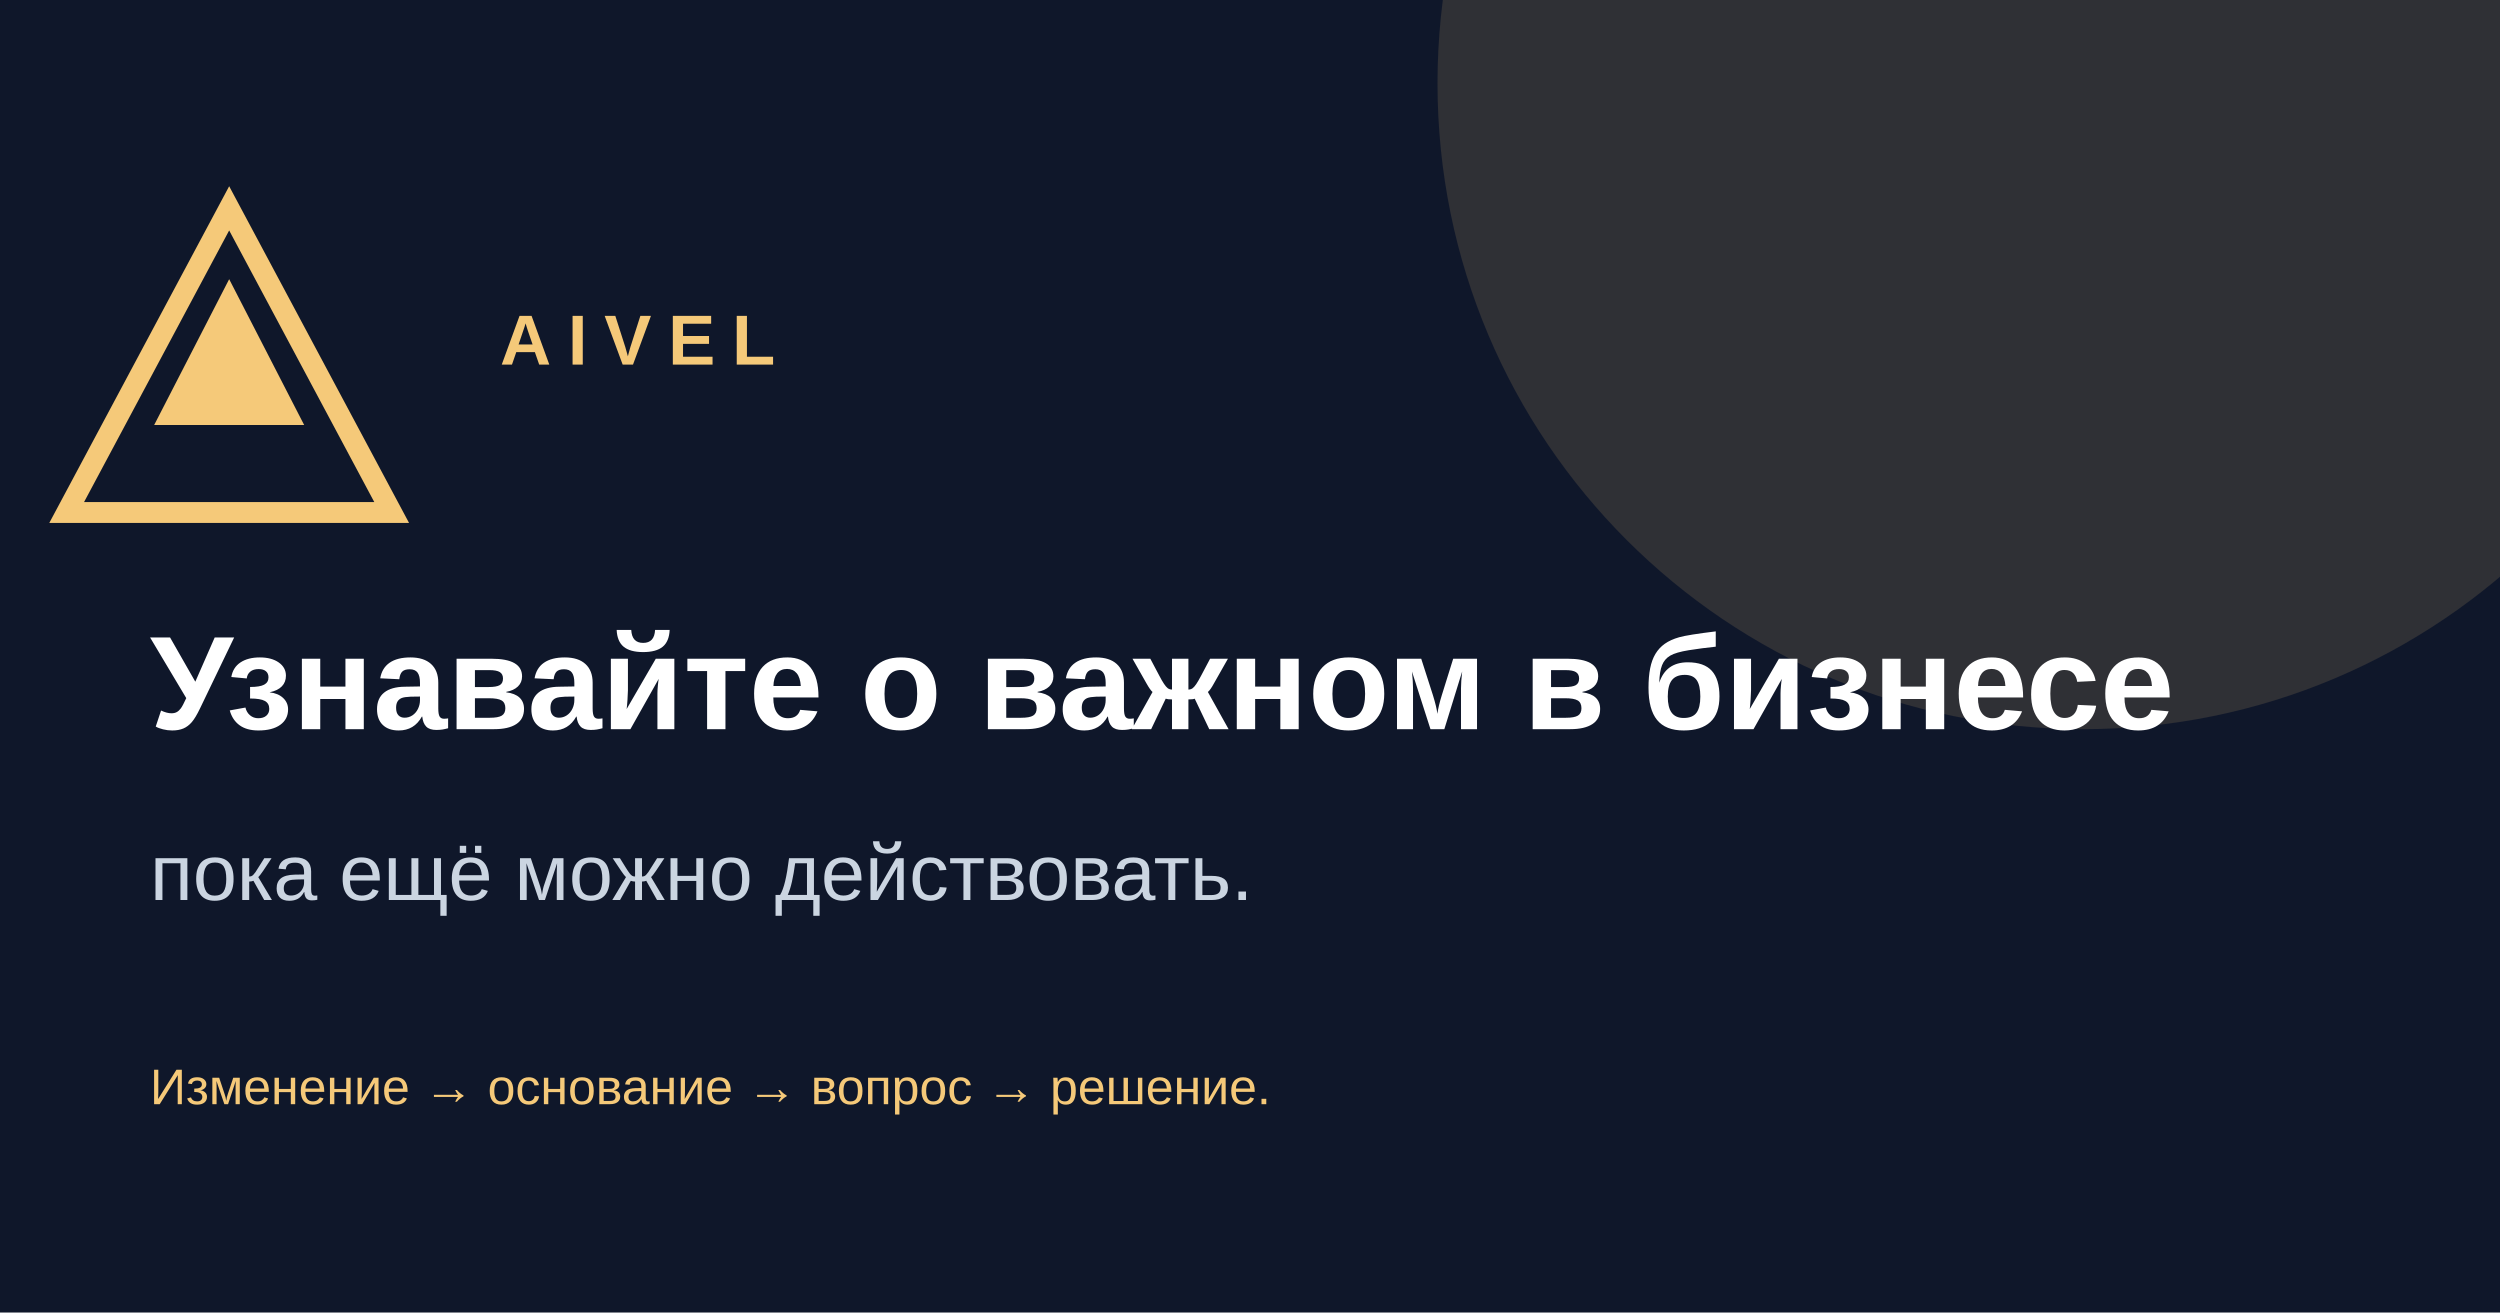
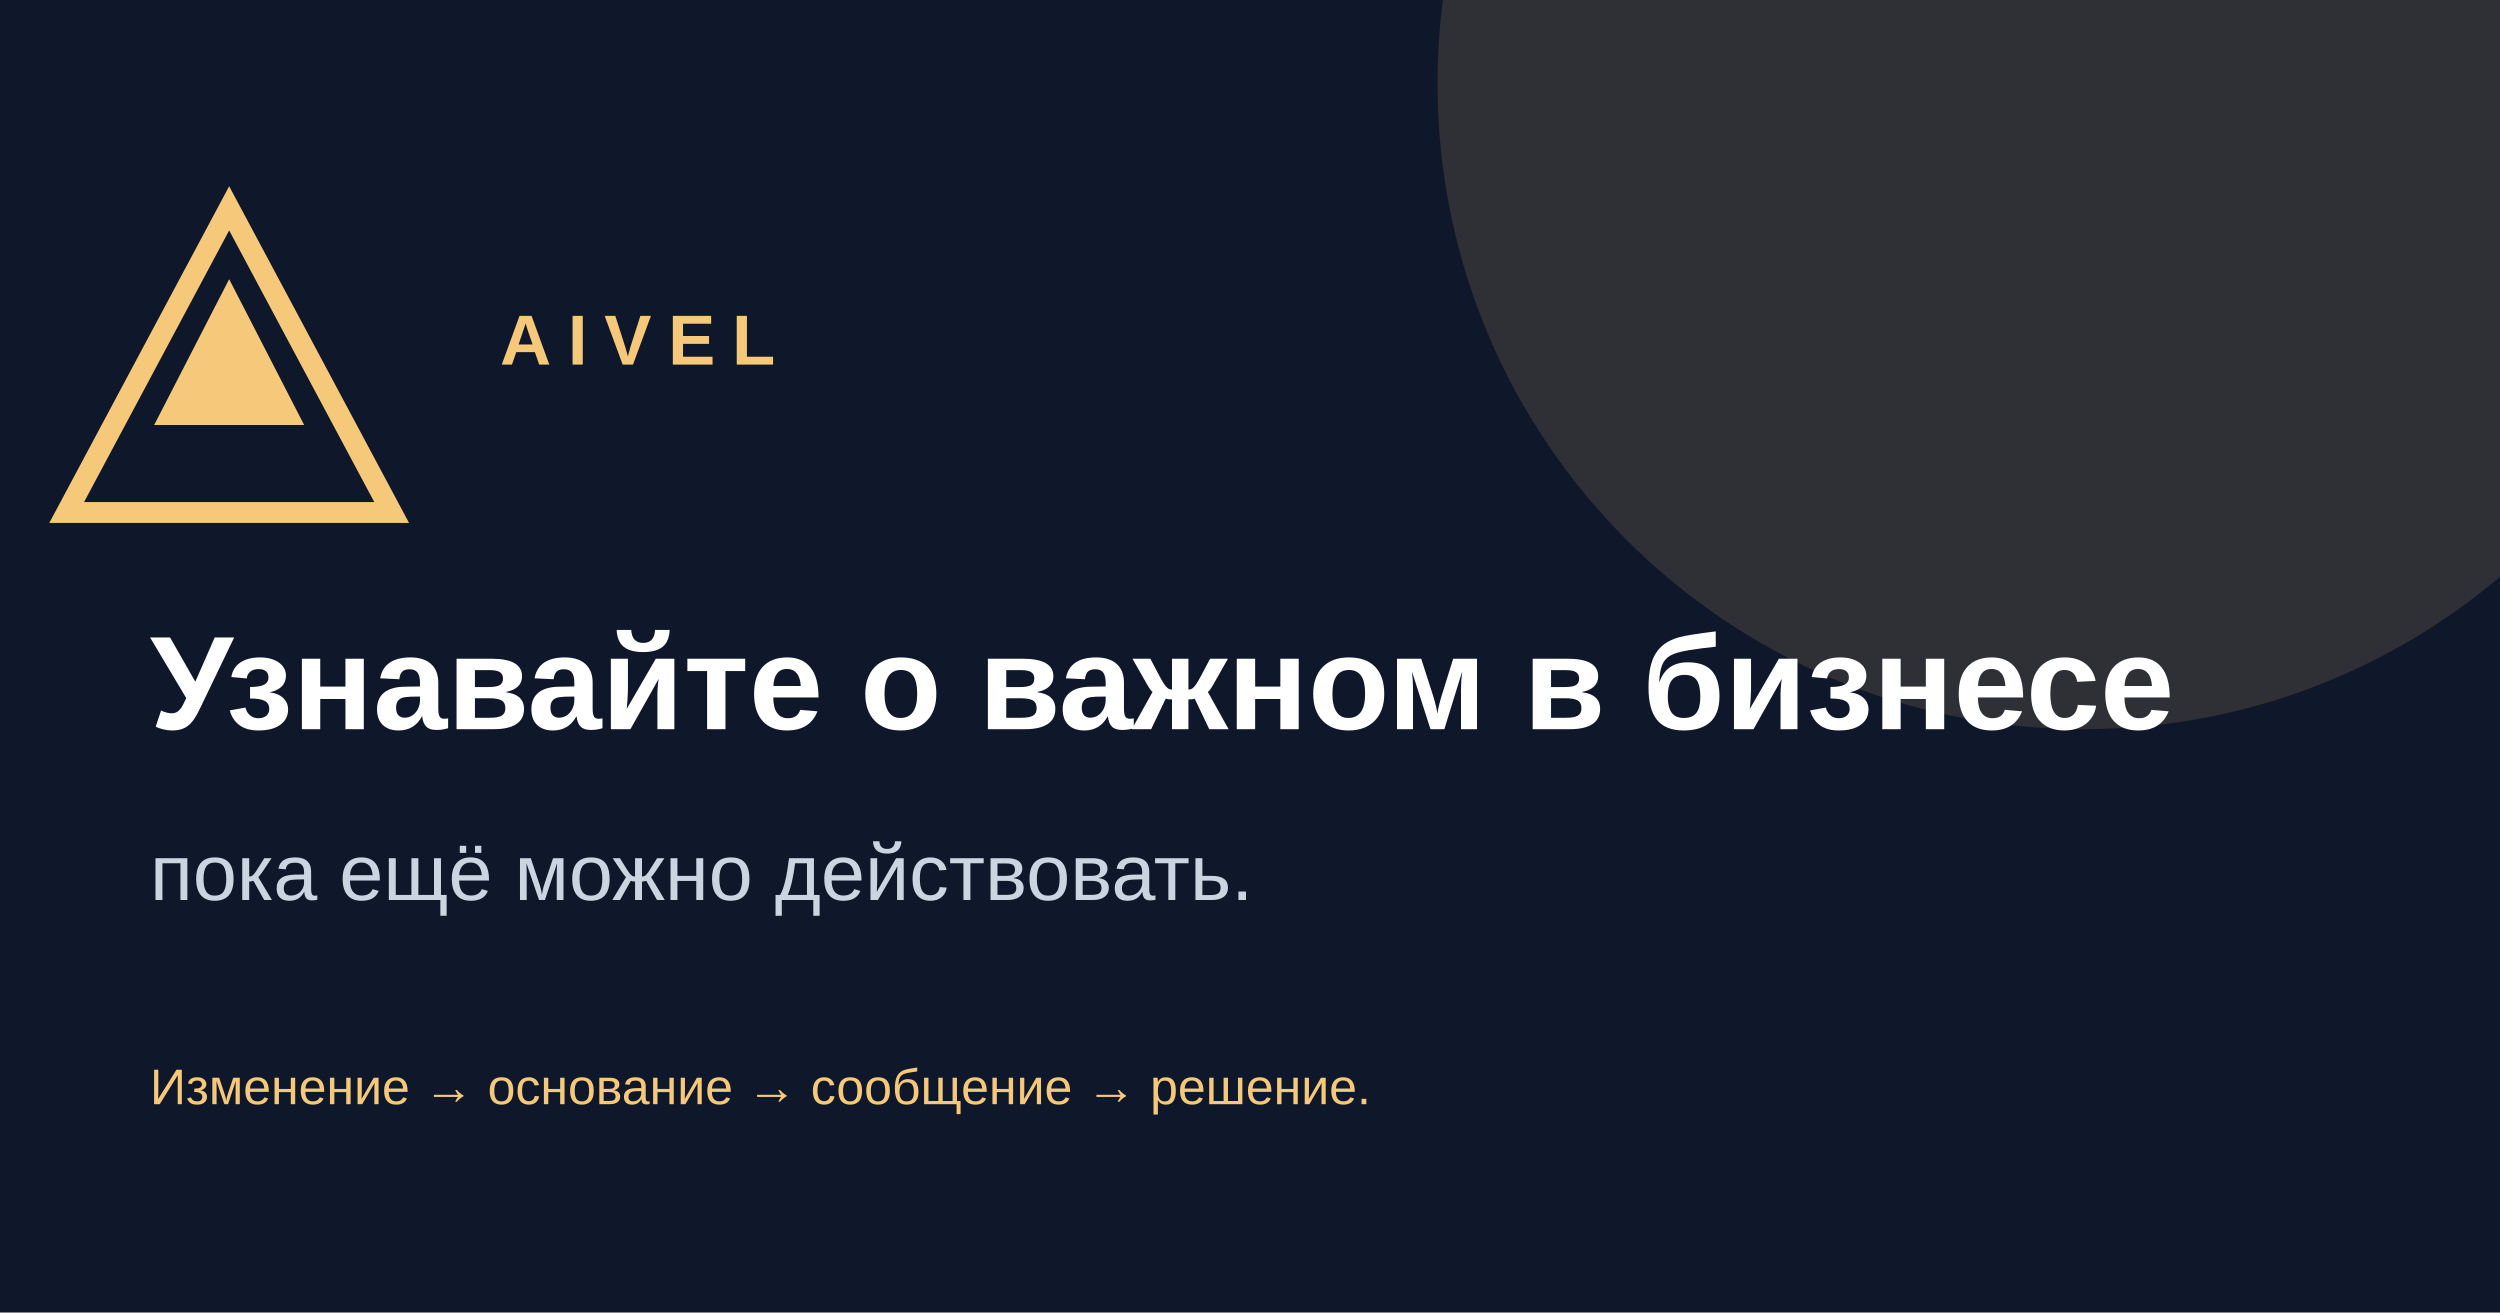
<svg xmlns="http://www.w3.org/2000/svg" width="1200" height="630" viewBox="0 0 1200 630">
  <rect width="1200" height="630" fill="#0f172a" />
  <circle cx="1000" cy="40" r="310" fill="#f5c979" opacity=".14" />
  <path d="M110 100 188 246H32L110 100Z" fill="none" stroke="#f5c979" stroke-width="10" />
  <path d="m74 204 36-70 36 70H74Z" fill="#f5c979" />
  <text x="240" y="175" fill="#f5c979" font-family="Arial, sans-serif" font-size="34" font-weight="700" letter-spacing="8">AIVEL</text>
  <text x="72" y="350" fill="#fff" font-family="Arial, sans-serif" font-size="64" font-weight="700">Узнавайте о важном в бизнесе</text>
  <text x="72" y="432" fill="#cbd5e1" font-family="Arial, sans-serif" font-size="38">пока ещё можно действовать.</text>
-   <text x="72" y="530" fill="#f5c979" font-family="Arial, sans-serif" font-size="24">Изменение → основание → вопрос → решение.</text>
+   <text x="72" y="530" fill="#f5c979" font-family="Arial, sans-serif" font-size="24">Изменение → основание → сообщение → решение.</text>
</svg>
